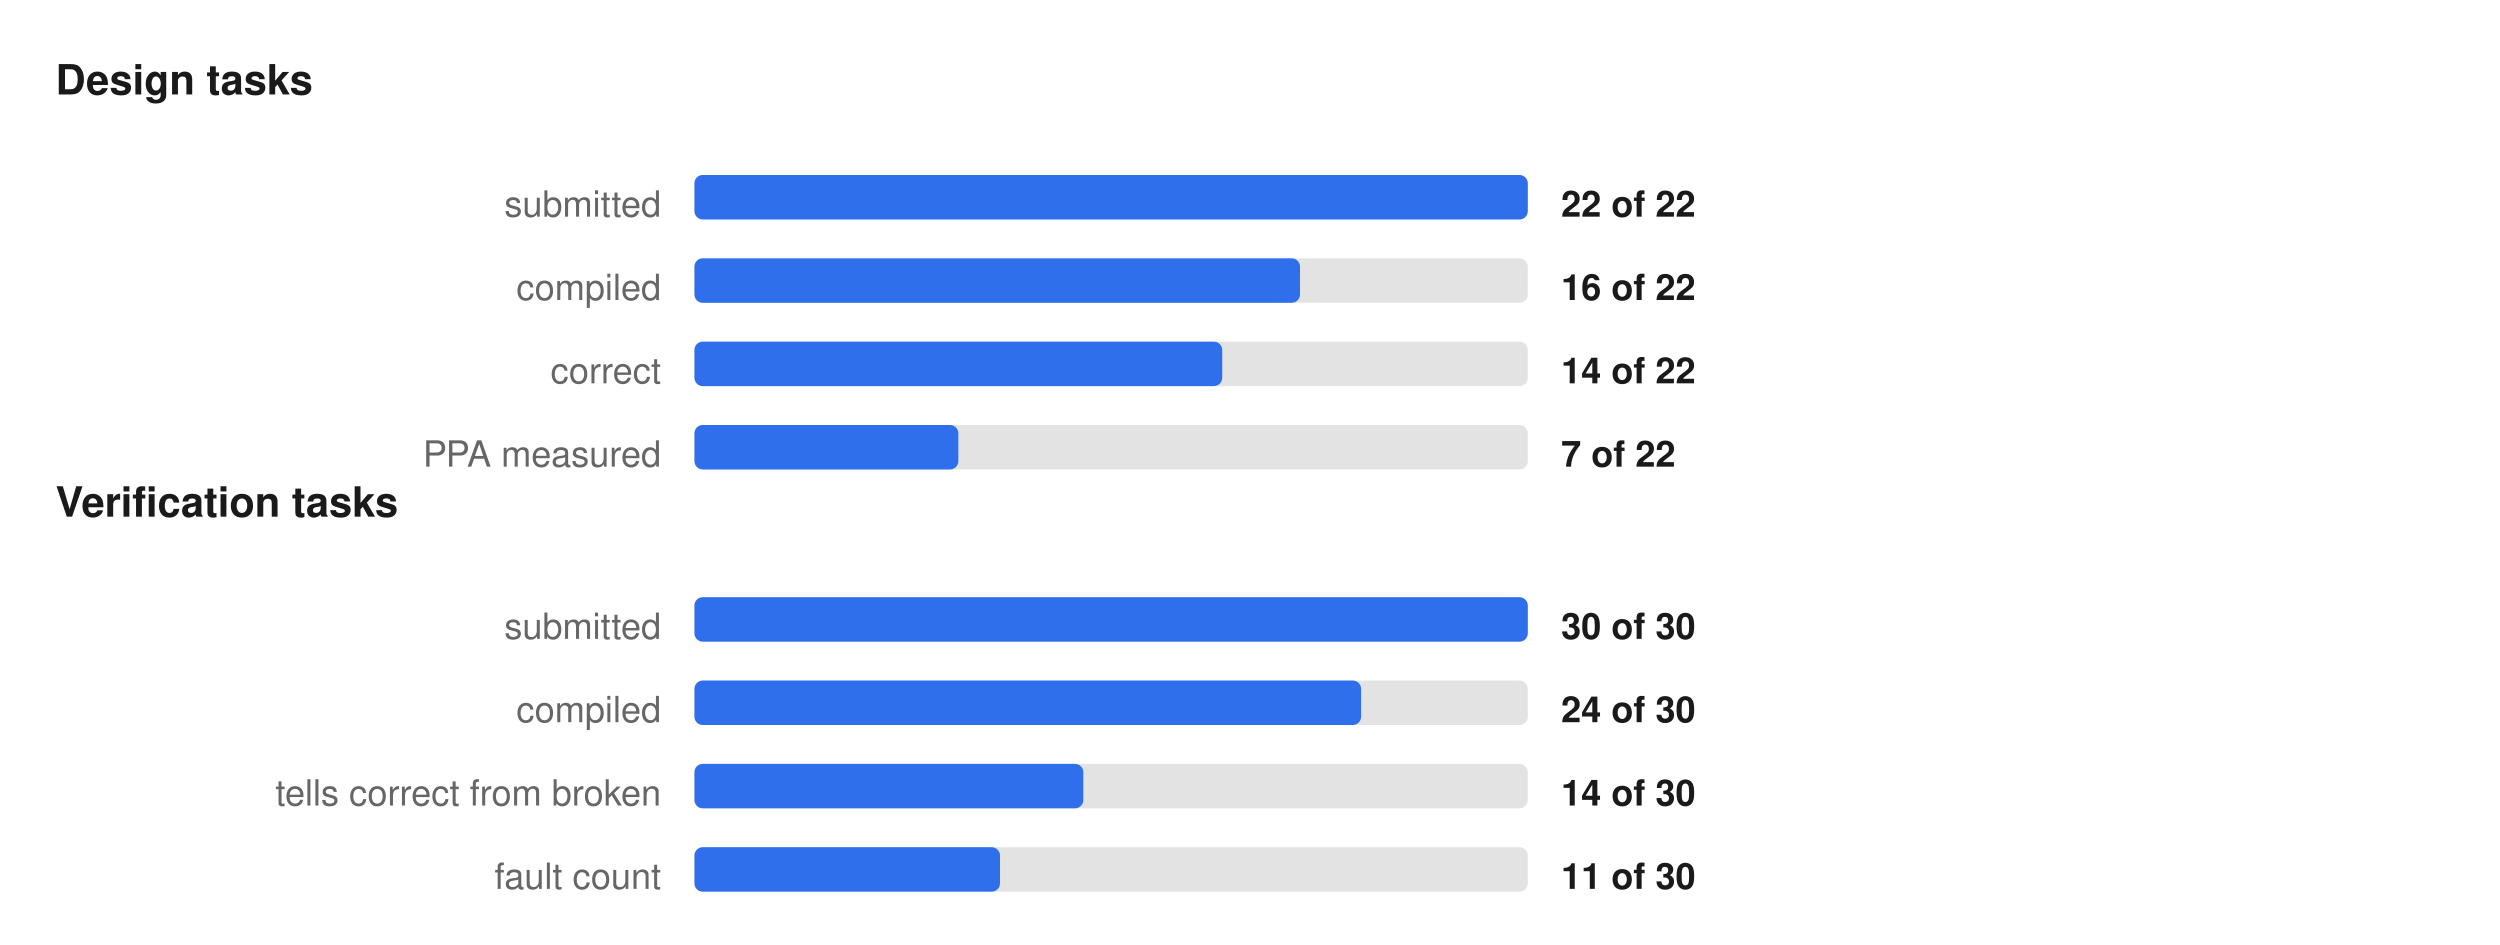
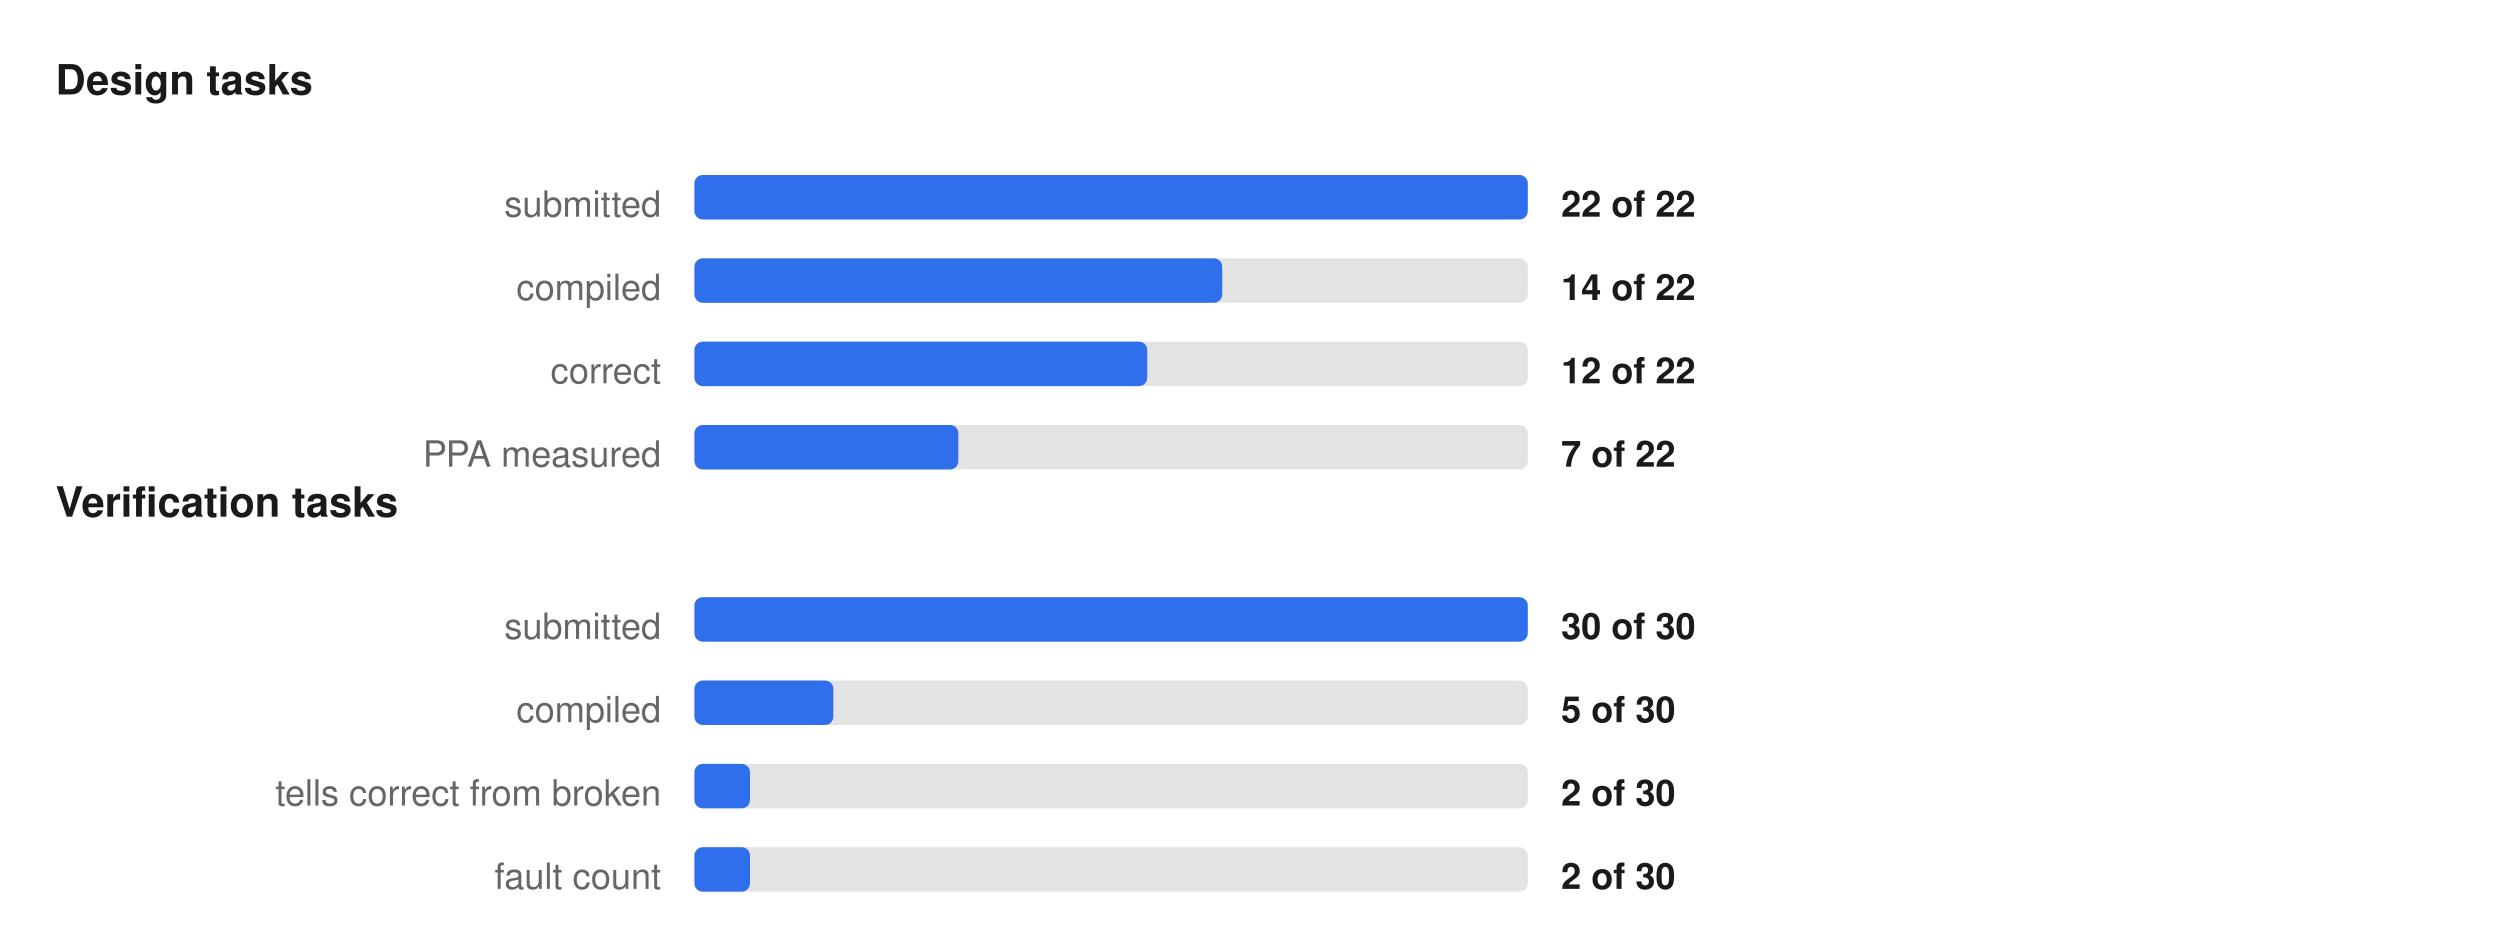
<svg xmlns="http://www.w3.org/2000/svg" viewBox="0 0 900 340" font-family="-apple-system,BlinkMacSystemFont,Segoe UI,Helvetica,Arial,sans-serif">
  <rect width="900" height="340" fill="none" />
  <text x="20" y="34" fill="#1a1a1a" font-size="15" font-weight="600">Design tasks</text>
  <text x="238" y="78" fill="#666" font-size="13" text-anchor="end">submitted</text>
  <rect x="250" y="63" width="300" height="16" rx="3" fill="#e3e3e3" />
  <rect x="250" y="63" width="300" height="16" rx="3" fill="#2f6feb" />
  <text x="562" y="78" fill="#1a1a1a" font-size="13" font-weight="600">22 of 22</text>
  <text x="238" y="108" fill="#666" font-size="13" text-anchor="end">compiled</text>
  <rect x="250" y="93" width="300" height="16" rx="3" fill="#e3e3e3" />
-   <rect x="250" y="93" width="218" height="16" rx="3" fill="#2f6feb" />
-   <text x="562" y="108" fill="#1a1a1a" font-size="13" font-weight="600">16 of 22</text>
+   <rect x="250" y="93" width="190" height="16" rx="3" fill="#2f6feb" />
+   <text x="562" y="108" fill="#1a1a1a" font-size="13" font-weight="600">14 of 22</text>
  <text x="238" y="138" fill="#666" font-size="13" text-anchor="end">correct</text>
  <rect x="250" y="123" width="300" height="16" rx="3" fill="#e3e3e3" />
-   <rect x="250" y="123" width="190" height="16" rx="3" fill="#2f6feb" />
-   <text x="562" y="138" fill="#1a1a1a" font-size="13" font-weight="600">14 of 22</text>
+   <rect x="250" y="123" width="163" height="16" rx="3" fill="#2f6feb" />
+   <text x="562" y="138" fill="#1a1a1a" font-size="13" font-weight="600">12 of 22</text>
  <text x="238" y="168" fill="#666" font-size="13" text-anchor="end">PPA measured</text>
  <rect x="250" y="153" width="300" height="16" rx="3" fill="#e3e3e3" />
  <rect x="250" y="153" width="95" height="16" rx="3" fill="#2f6feb" />
  <text x="562" y="168" fill="#1a1a1a" font-size="13" font-weight="600">7 of 22</text>
  <text x="20" y="186" fill="#1a1a1a" font-size="15" font-weight="600">Verification tasks</text>
  <text x="238" y="230" fill="#666" font-size="13" text-anchor="end">submitted</text>
  <rect x="250" y="215" width="300" height="16" rx="3" fill="#e3e3e3" />
  <rect x="250" y="215" width="300" height="16" rx="3" fill="#2f6feb" />
  <text x="562" y="230" fill="#1a1a1a" font-size="13" font-weight="600">30 of 30</text>
  <text x="238" y="260" fill="#666" font-size="13" text-anchor="end">compiled</text>
  <rect x="250" y="245" width="300" height="16" rx="3" fill="#e3e3e3" />
-   <rect x="250" y="245" width="240" height="16" rx="3" fill="#2f6feb" />
-   <text x="562" y="260" fill="#1a1a1a" font-size="13" font-weight="600">24 of 30</text>
+   <rect x="250" y="245" width="50" height="16" rx="3" fill="#2f6feb" />
+   <text x="562" y="260" fill="#1a1a1a" font-size="13" font-weight="600">5 of 30</text>
  <text x="238" y="290" fill="#666" font-size="13" text-anchor="end">tells correct from broken</text>
  <rect x="250" y="275" width="300" height="16" rx="3" fill="#e3e3e3" />
-   <rect x="250" y="275" width="140" height="16" rx="3" fill="#2f6feb" />
-   <text x="562" y="290" fill="#1a1a1a" font-size="13" font-weight="600">14 of 30</text>
+   <rect x="250" y="275" width="20" height="16" rx="3" fill="#2f6feb" />
+   <text x="562" y="290" fill="#1a1a1a" font-size="13" font-weight="600">2 of 30</text>
  <text x="238" y="320" fill="#666" font-size="13" text-anchor="end">fault count</text>
  <rect x="250" y="305" width="300" height="16" rx="3" fill="#e3e3e3" />
-   <rect x="250" y="305" width="110" height="16" rx="3" fill="#2f6feb" />
-   <text x="562" y="320" fill="#1a1a1a" font-size="13" font-weight="600">11 of 30</text>
+   <rect x="250" y="305" width="20" height="16" rx="3" fill="#2f6feb" />
+   <text x="562" y="320" fill="#1a1a1a" font-size="13" font-weight="600">2 of 30</text>
</svg>
